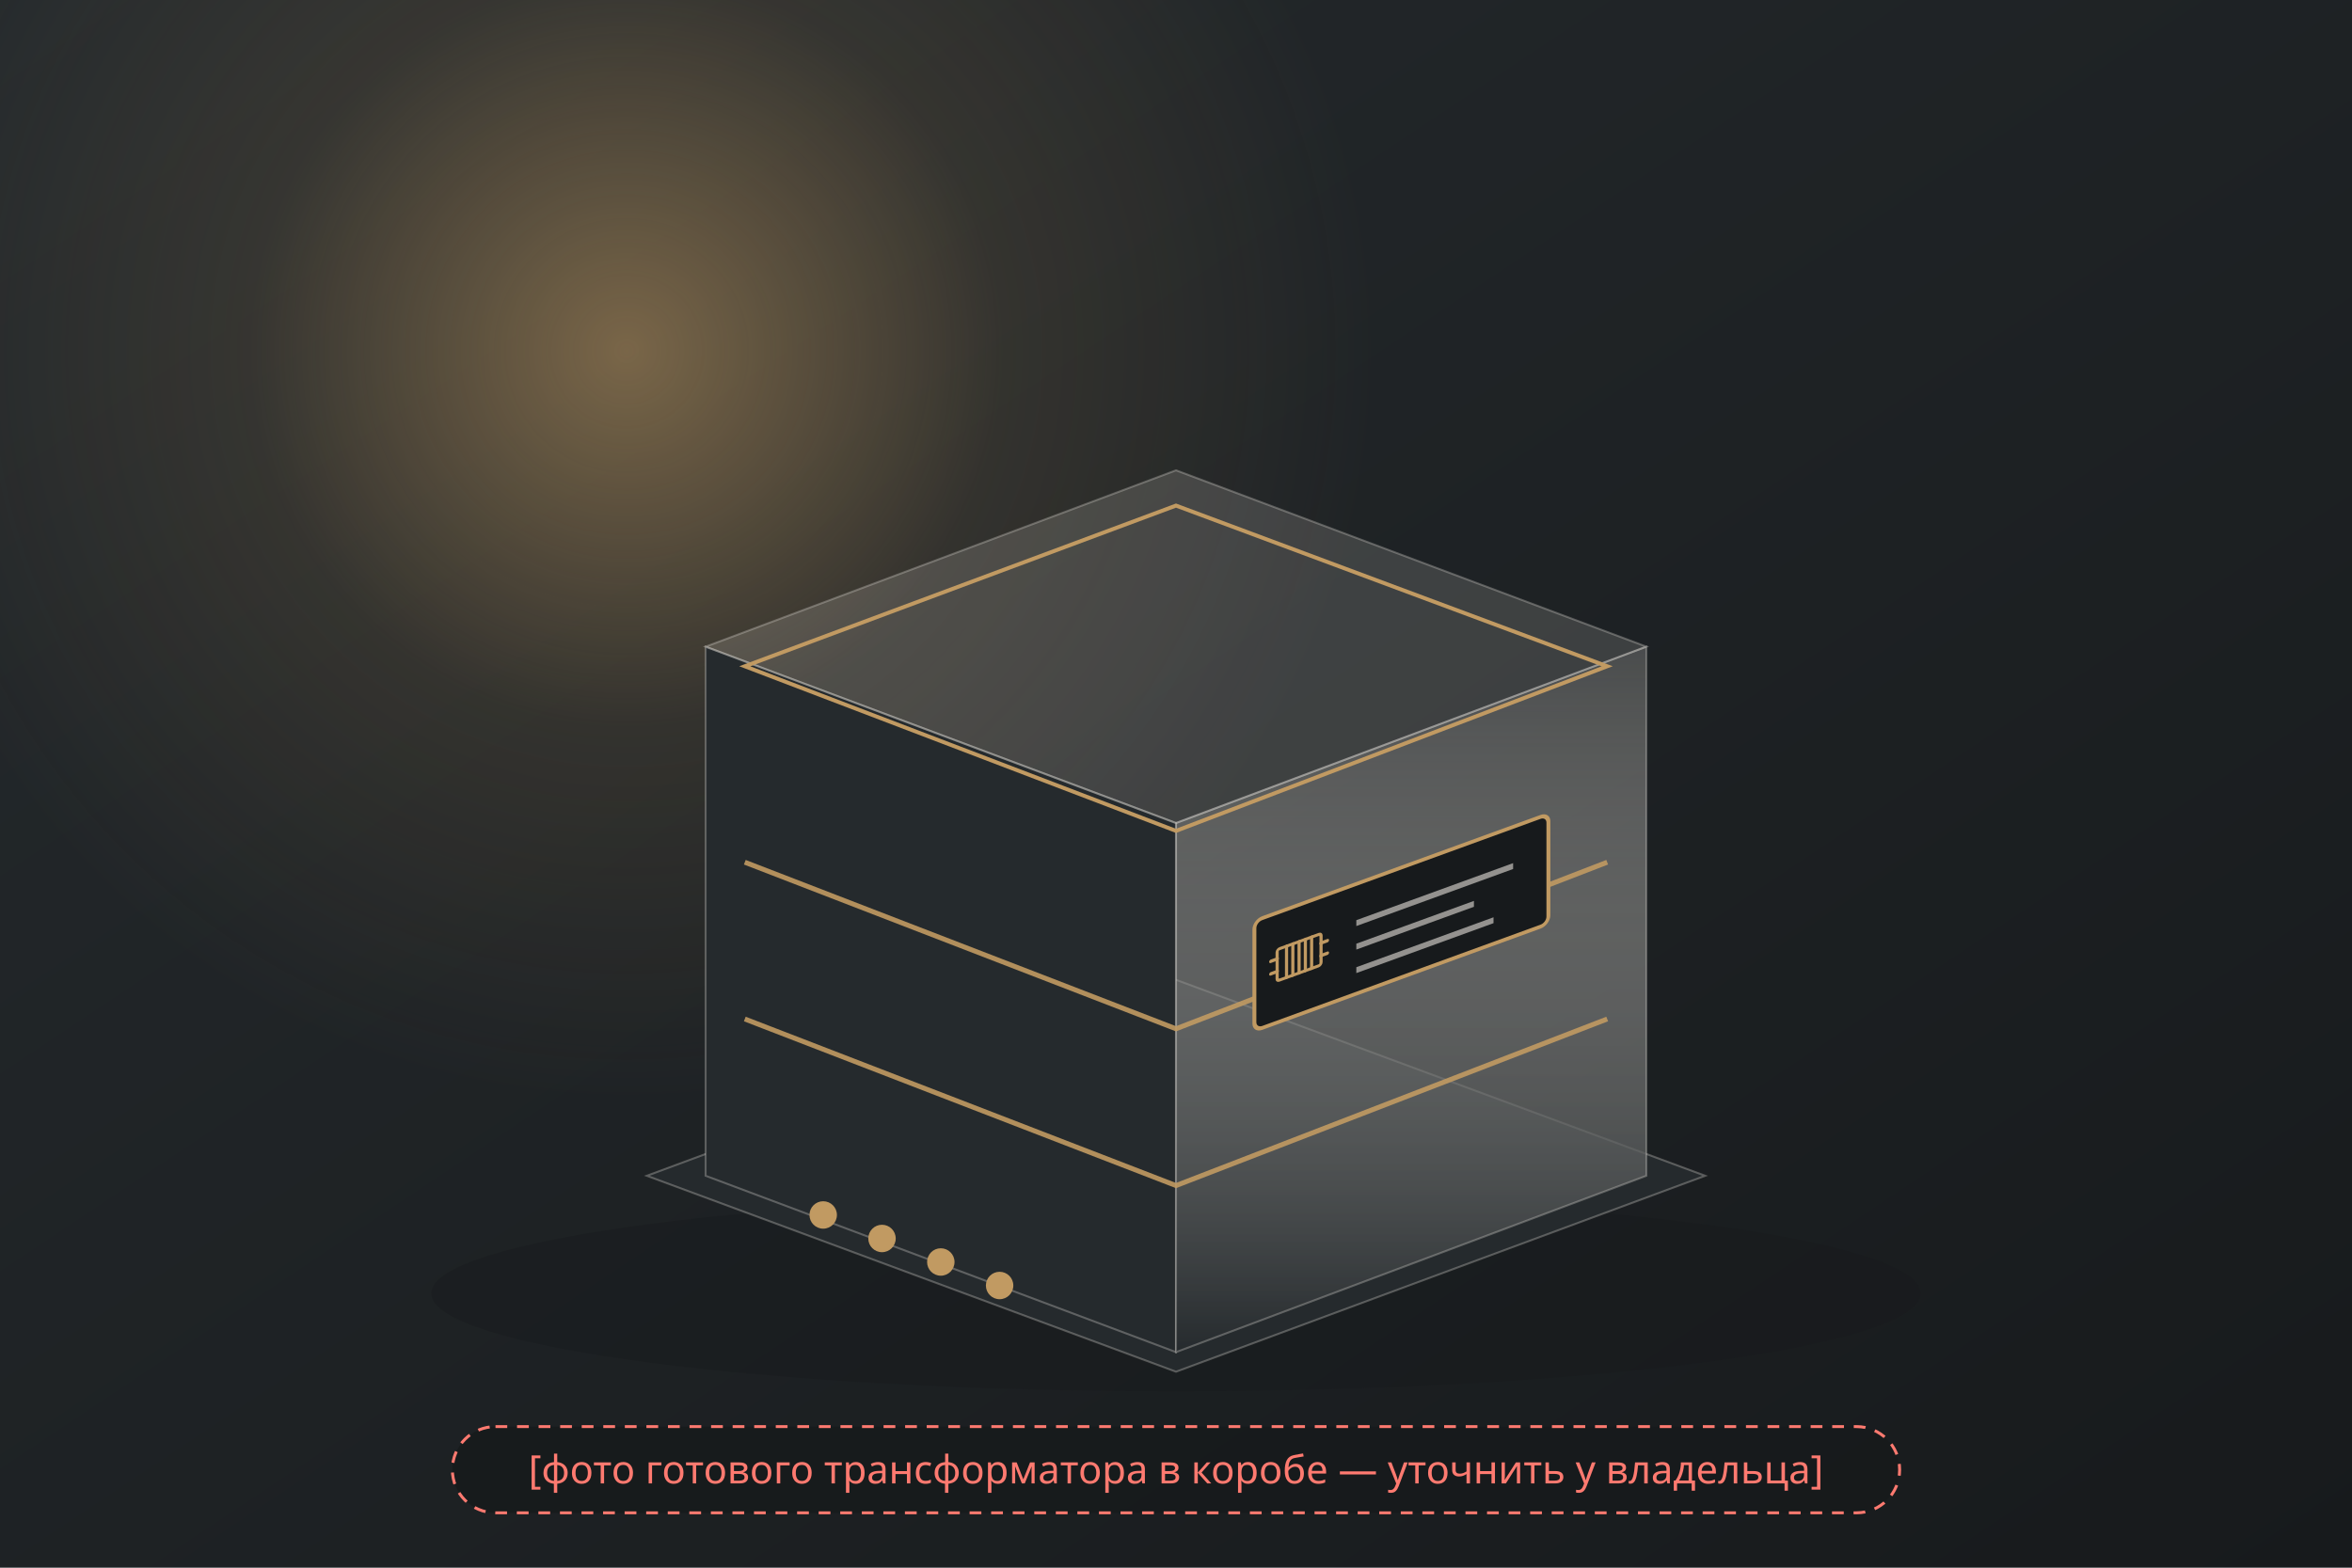
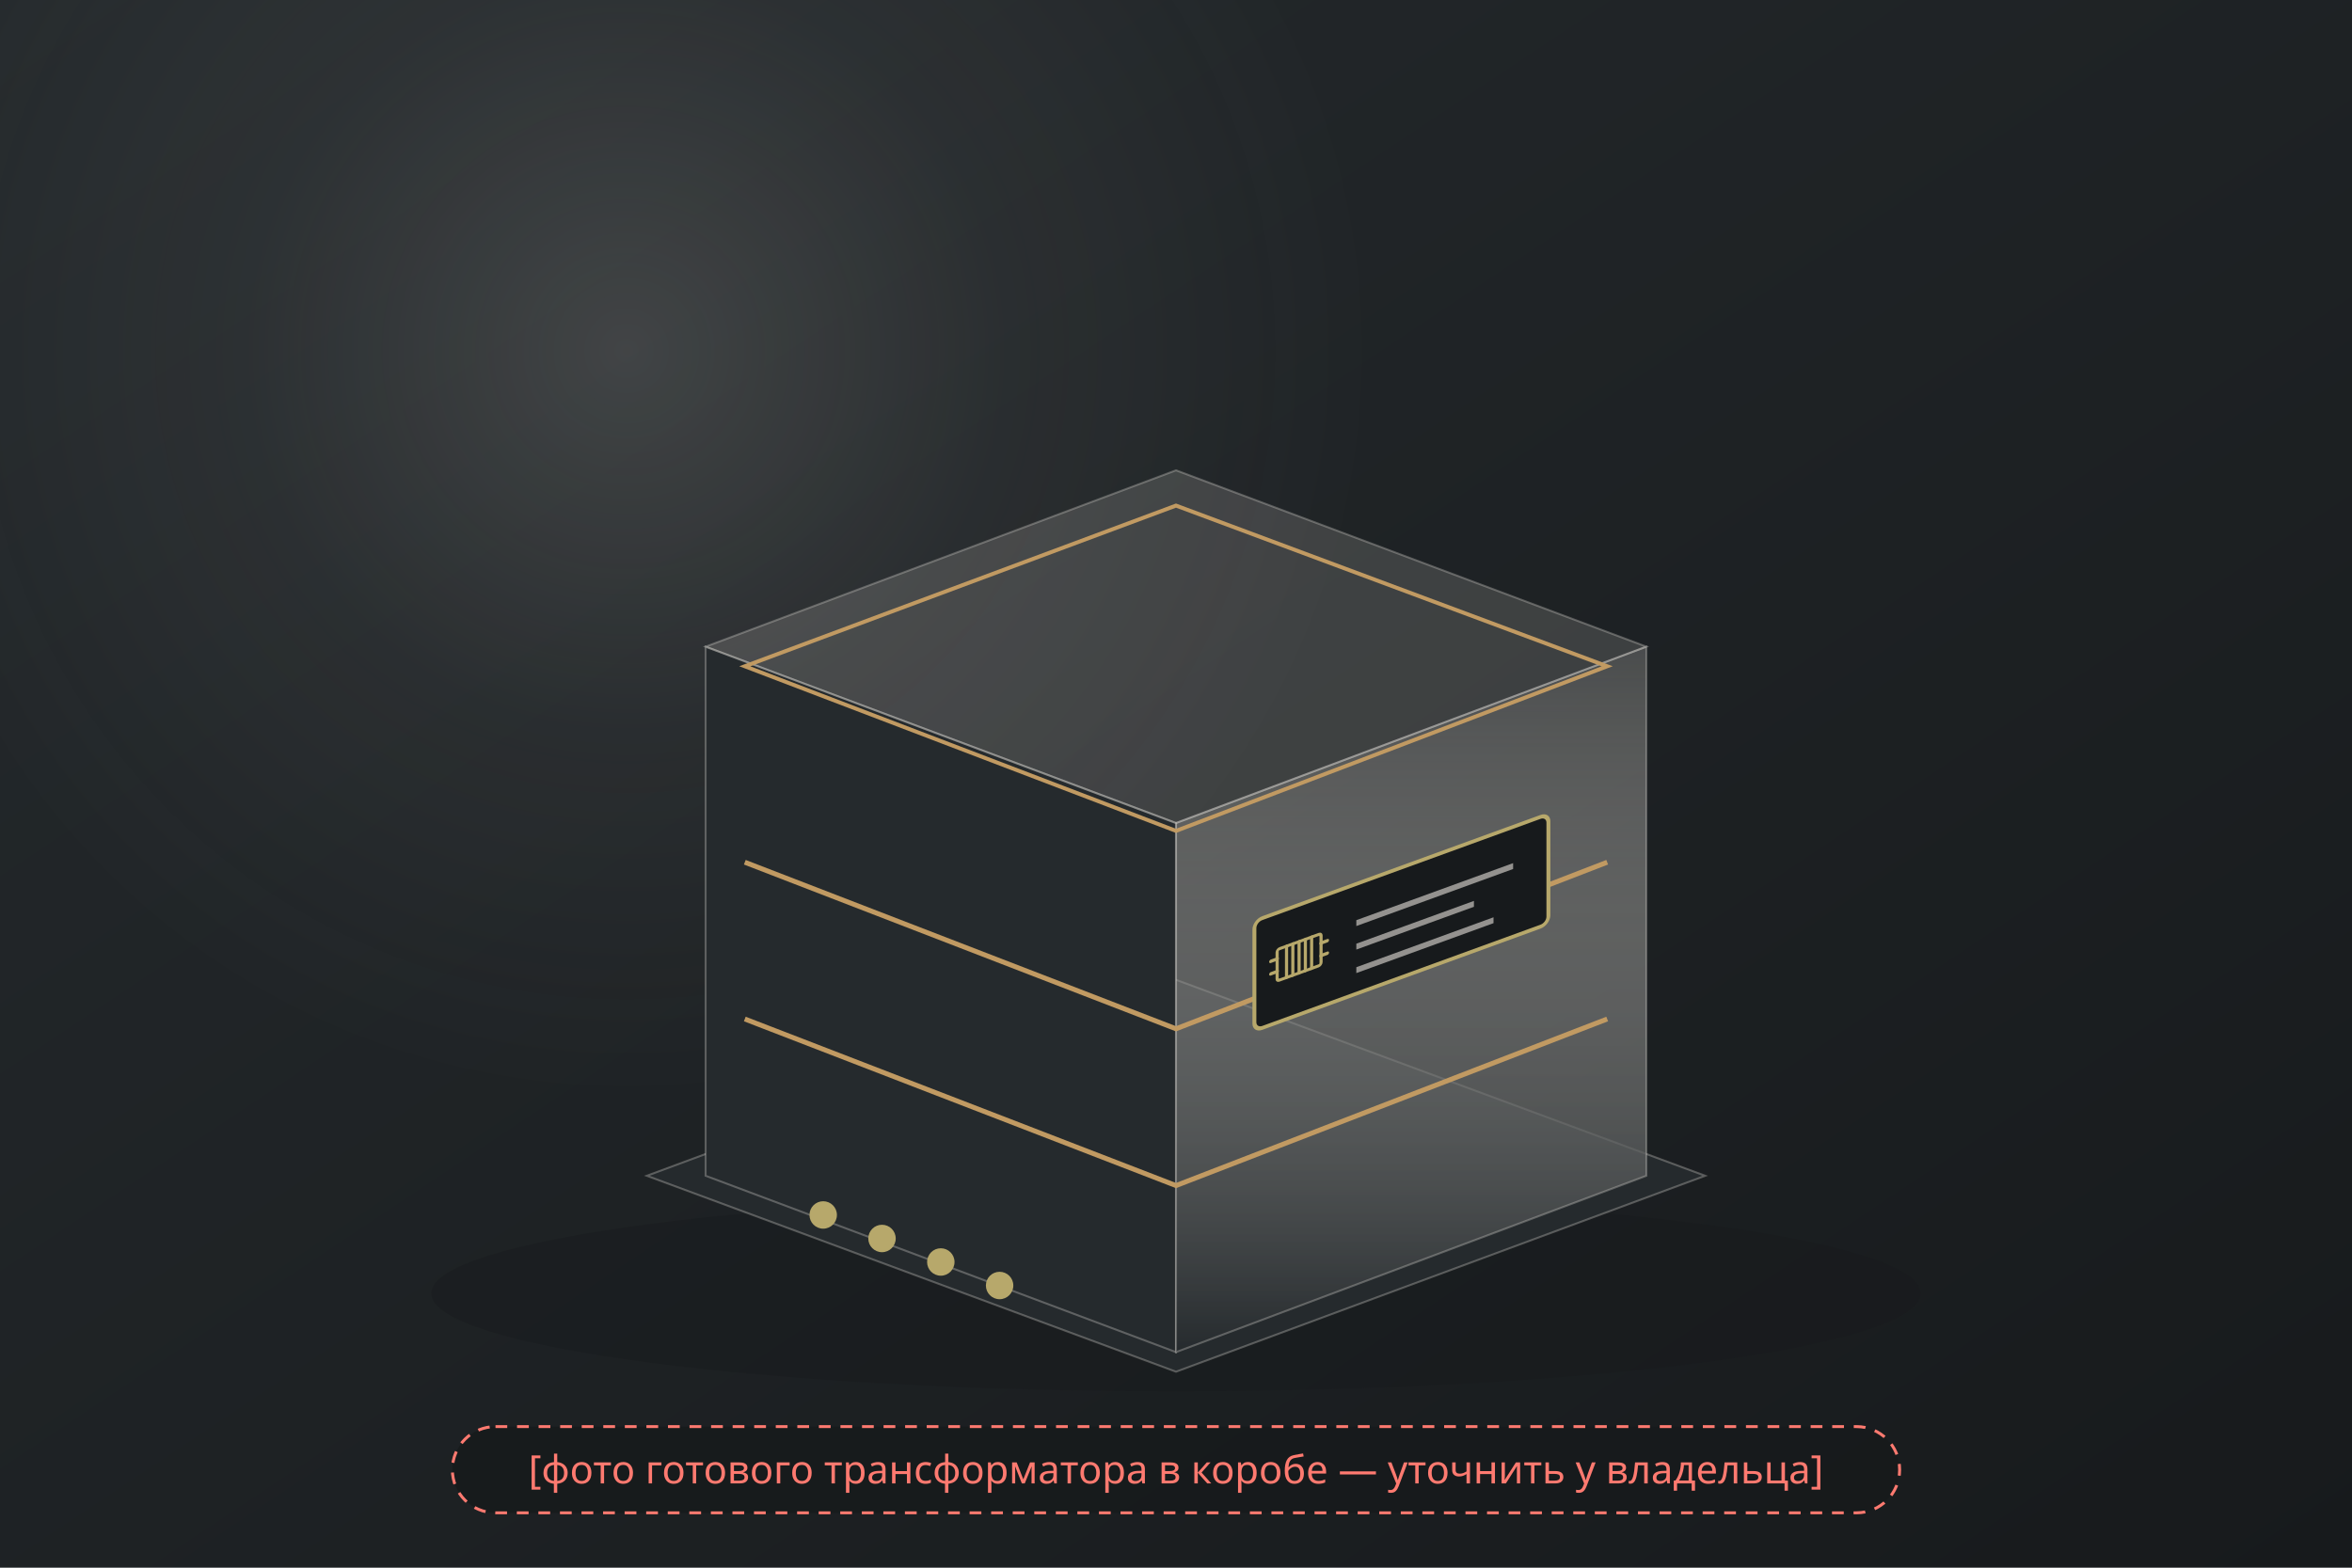
<svg xmlns="http://www.w3.org/2000/svg" viewBox="0 0 1200 800" role="img" aria-label="[фото готового трансформатора в коробе — уточнить у владельца]">
  <defs>
    <linearGradient id="bg2" x1="0" y1="0" x2="1" y2="1">
      <stop offset="0" stop-color="#252A2D" />
      <stop offset="1" stop-color="#171A1C" />
    </linearGradient>
    <linearGradient id="box" x1="0" y1="0" x2="0" y2="1">
      <stop offset="0" stop-color="#E7E3DC" stop-opacity=".22" />
      <stop offset="1" stop-color="#252A2D" />
    </linearGradient>
  </defs>
  <rect width="1200" height="800" fill="url(#bg2)" />
  <defs>
    <radialGradient id="g2" cx="50%" cy="50%" r="50%">
-       <stop offset="0" stop-color="#C19A62" stop-opacity=".55" />
-       <stop offset=".5" stop-color="#C19A62" stop-opacity=".12" />
-       <stop offset="1" stop-color="#C19A62" stop-opacity="0" />
+       <stop offset="0" stop-color="#E7E3DC" stop-opacity=".16" />
+       <stop offset=".5" stop-color="#E7E3DC" stop-opacity=".05" />
+       <stop offset="1" stop-color="#E7E3DC" stop-opacity="0" />
    </radialGradient>
  </defs>
  <circle cx="320" cy="180" r="380" fill="url(#g2)" />
  <ellipse cx="600" cy="660" rx="380" ry="50" fill="#171A1C" fill-opacity=".4" />
  <path d="M330 600 L600 700 L870 600 L600 500Z" fill="#252A2D" stroke="#E7E3DC" stroke-opacity=".3" />
  <path d="M360 330 L600 420 L600 690 L360 600Z" fill="#252A2D" stroke="#E7E3DC" stroke-opacity=".3" />
  <path d="M600 420 L840 330 L840 600 L600 690Z" fill="url(#box)" stroke="#E7E3DC" stroke-opacity=".3" />
  <path d="M360 330 L600 240 L840 330 L600 420Z" fill="#E7E3DC" fill-opacity=".16" stroke="#E7E3DC" stroke-opacity=".3" />
  <path d="M380 340 L600 258 L820 340 L600 424Z" fill="none" stroke="#C19A62" stroke-width="2" />
-   <path d="M380 440 L600 525 L820 440M380 520 L600 605 L820 520" fill="none" stroke="#C19A62" stroke-width="2.5" stroke-opacity=".9" />
+   <path d="M380 440 L600 525 L820 440M380 520 L600 605 L820 520" fill="none" stroke="#C19A62" stroke-width="2.5" />
  <g transform="translate(640 470) skewY(-20)">
-     <rect width="150" height="56" rx="4" fill="#171A1C" stroke="#C19A62" stroke-width="2" />
-     <g transform="translate(10 14) scale(0.8)" fill="none" stroke="#C19A62" stroke-width="2" stroke-linecap="round" stroke-linejoin="round">
+     <rect width="150" height="56" rx="4" fill="#171A1C" stroke="#B7A86B" stroke-width="2" />
+     <g transform="translate(10 14) scale(0.8)" fill="none" stroke="#B7A86B" stroke-width="2" stroke-linecap="round" stroke-linejoin="round">
      <rect x="2" y="6" width="28" height="20" rx="1.5" />
      <path d="M8 6v20M12 6v20M16 6v20M20 6v20M24 6v20" />
      <path d="M2 12H-2M2 20H-2M30 12h4M30 20h4" stroke-width="2.2" />
    </g>
    <path d="M52 20h80M52 32h60M52 44h70" stroke="#E7E3DC" stroke-opacity=".6" stroke-width="3" />
  </g>
-   <g fill="#C19A62">
+   <g fill="#B7A86B">
    <circle cx="420" cy="620" r="7" />
    <circle cx="450" cy="632" r="7" />
    <circle cx="480" cy="644" r="7" />
    <circle cx="510" cy="656" r="7" />
  </g>
  <g transform="translate(600 750)">
    <rect x="-369.2" y="-22" width="738.4" height="44" rx="22" fill="#171A1C" fill-opacity=".85" stroke="#FF7A70" stroke-width="1.5" stroke-dasharray="6 5" />
    <text x="0" y="7" text-anchor="middle" font-family="Manrope,system-ui,sans-serif" font-size="20" fill="#FF7A70">[фото готового трансформатора в коробе — уточнить у владельца]</text>
  </g>
</svg>
